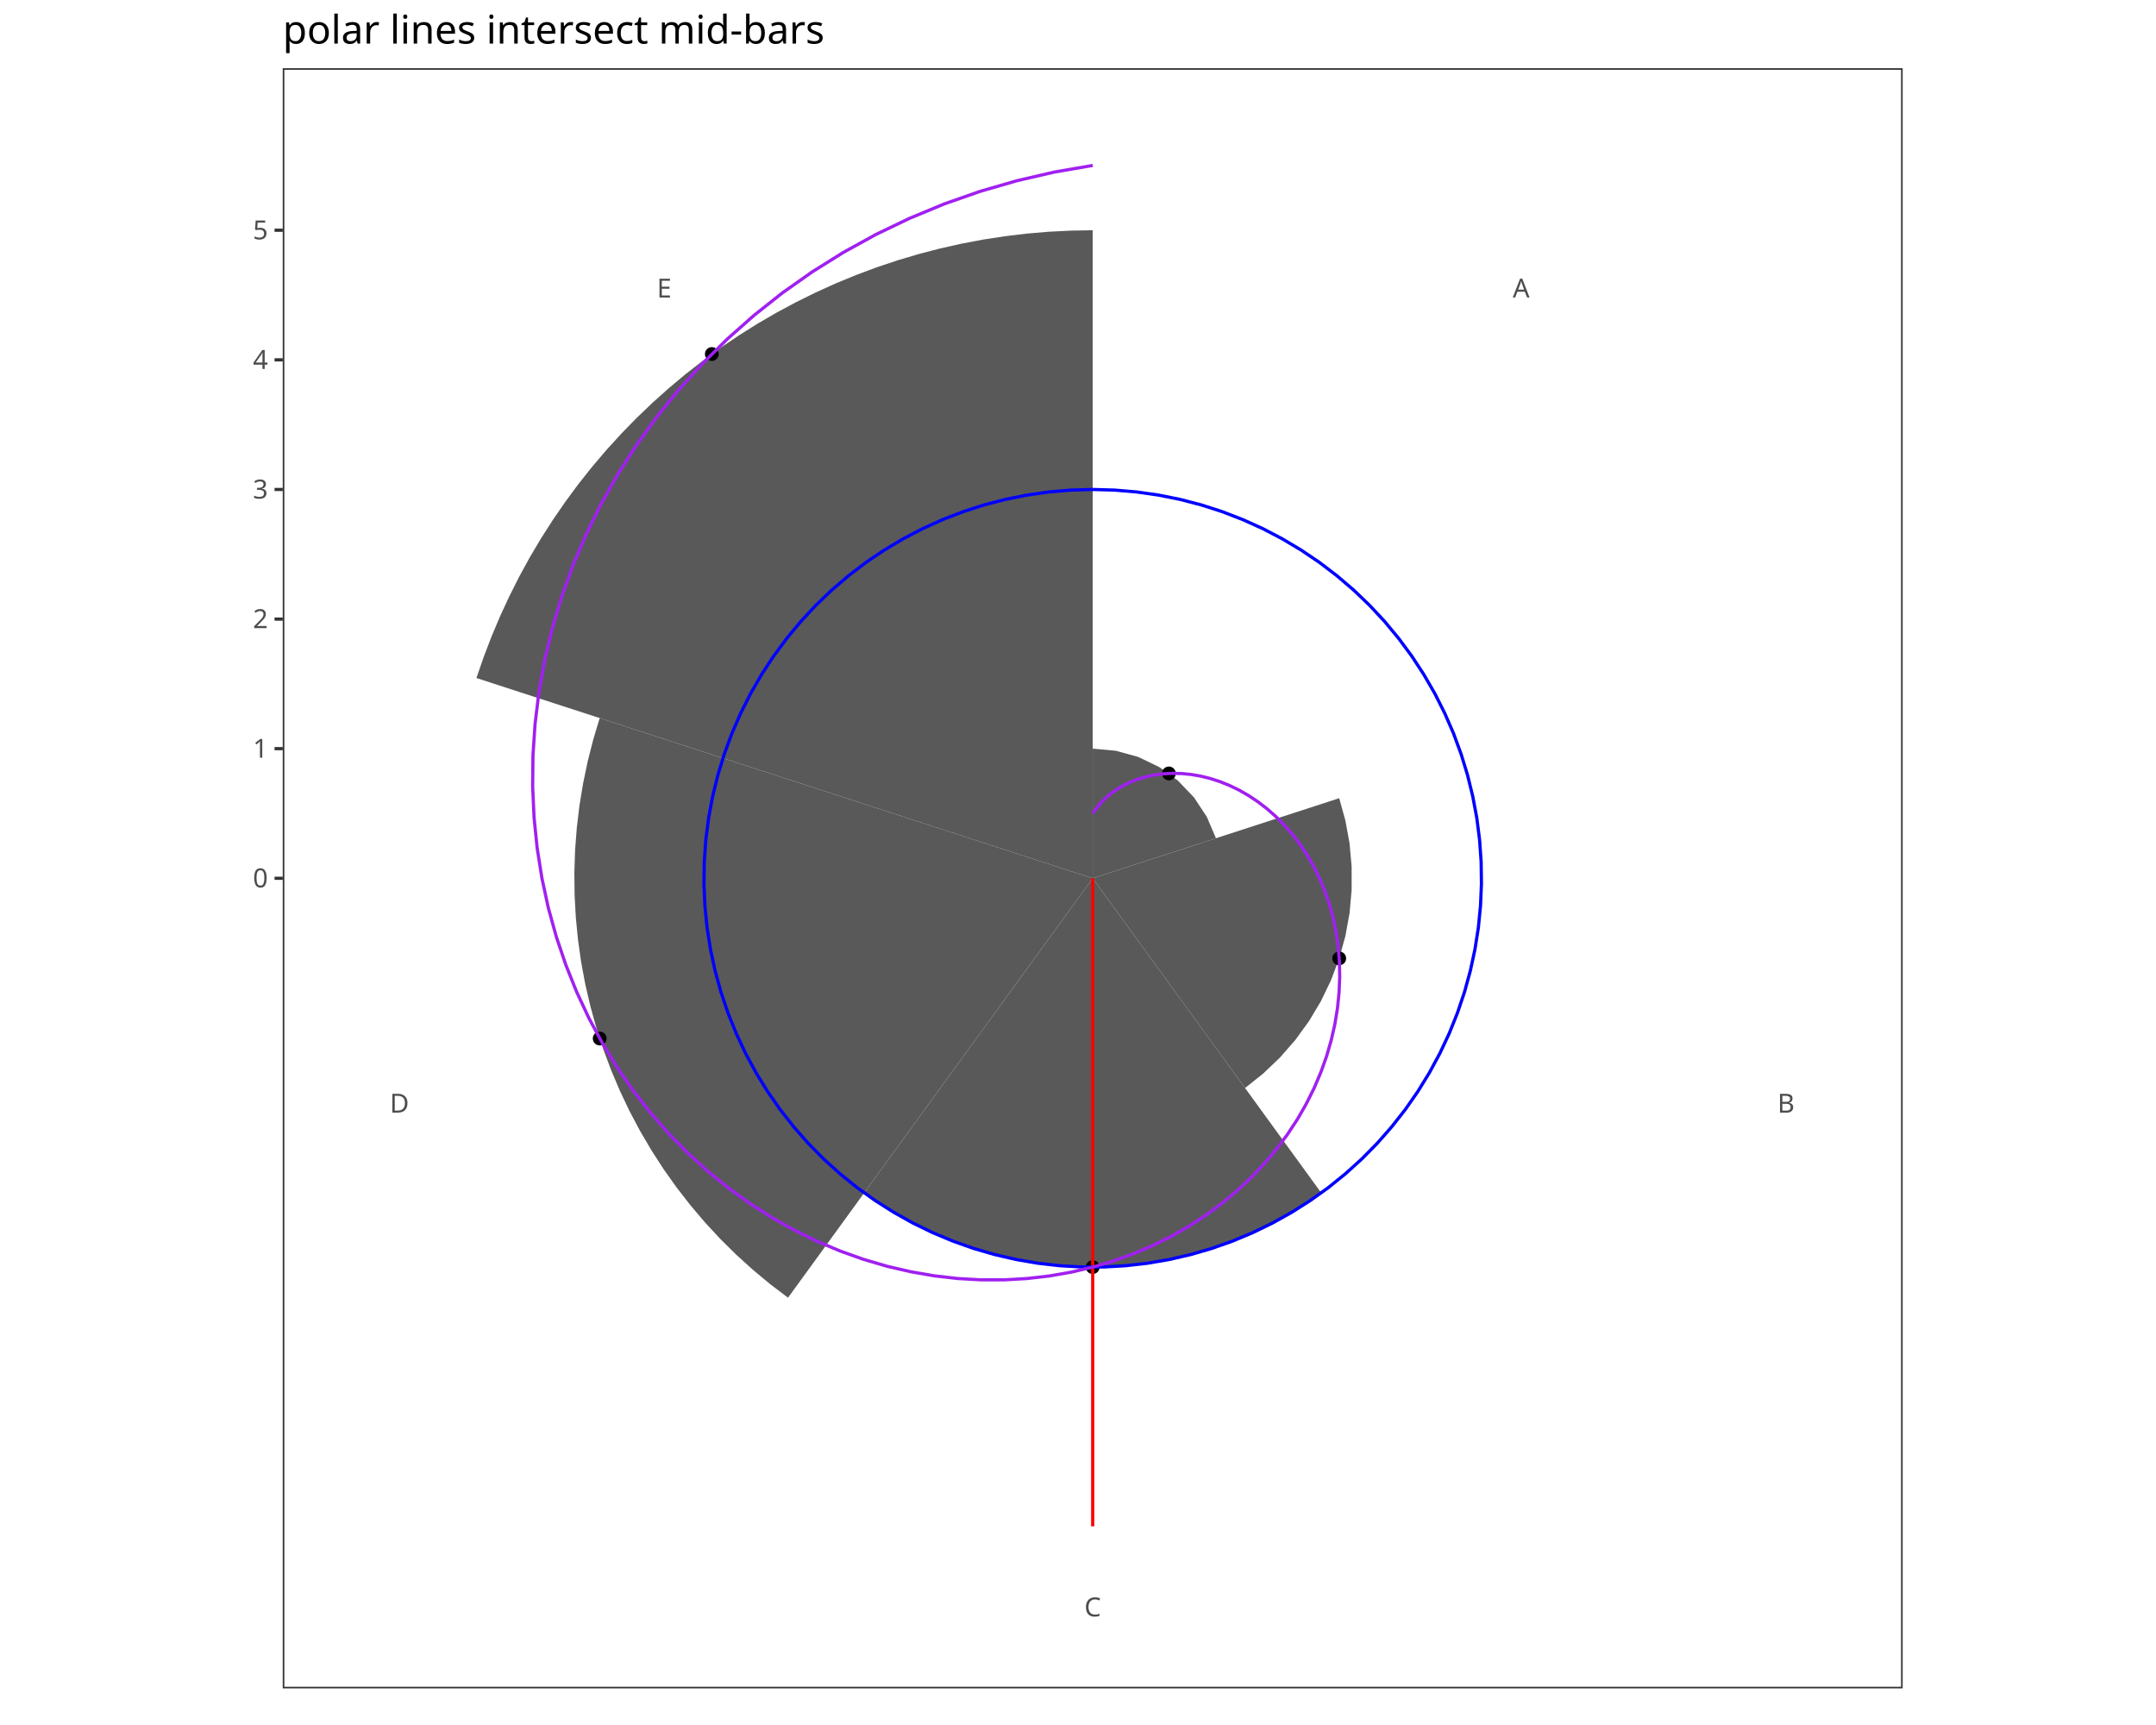
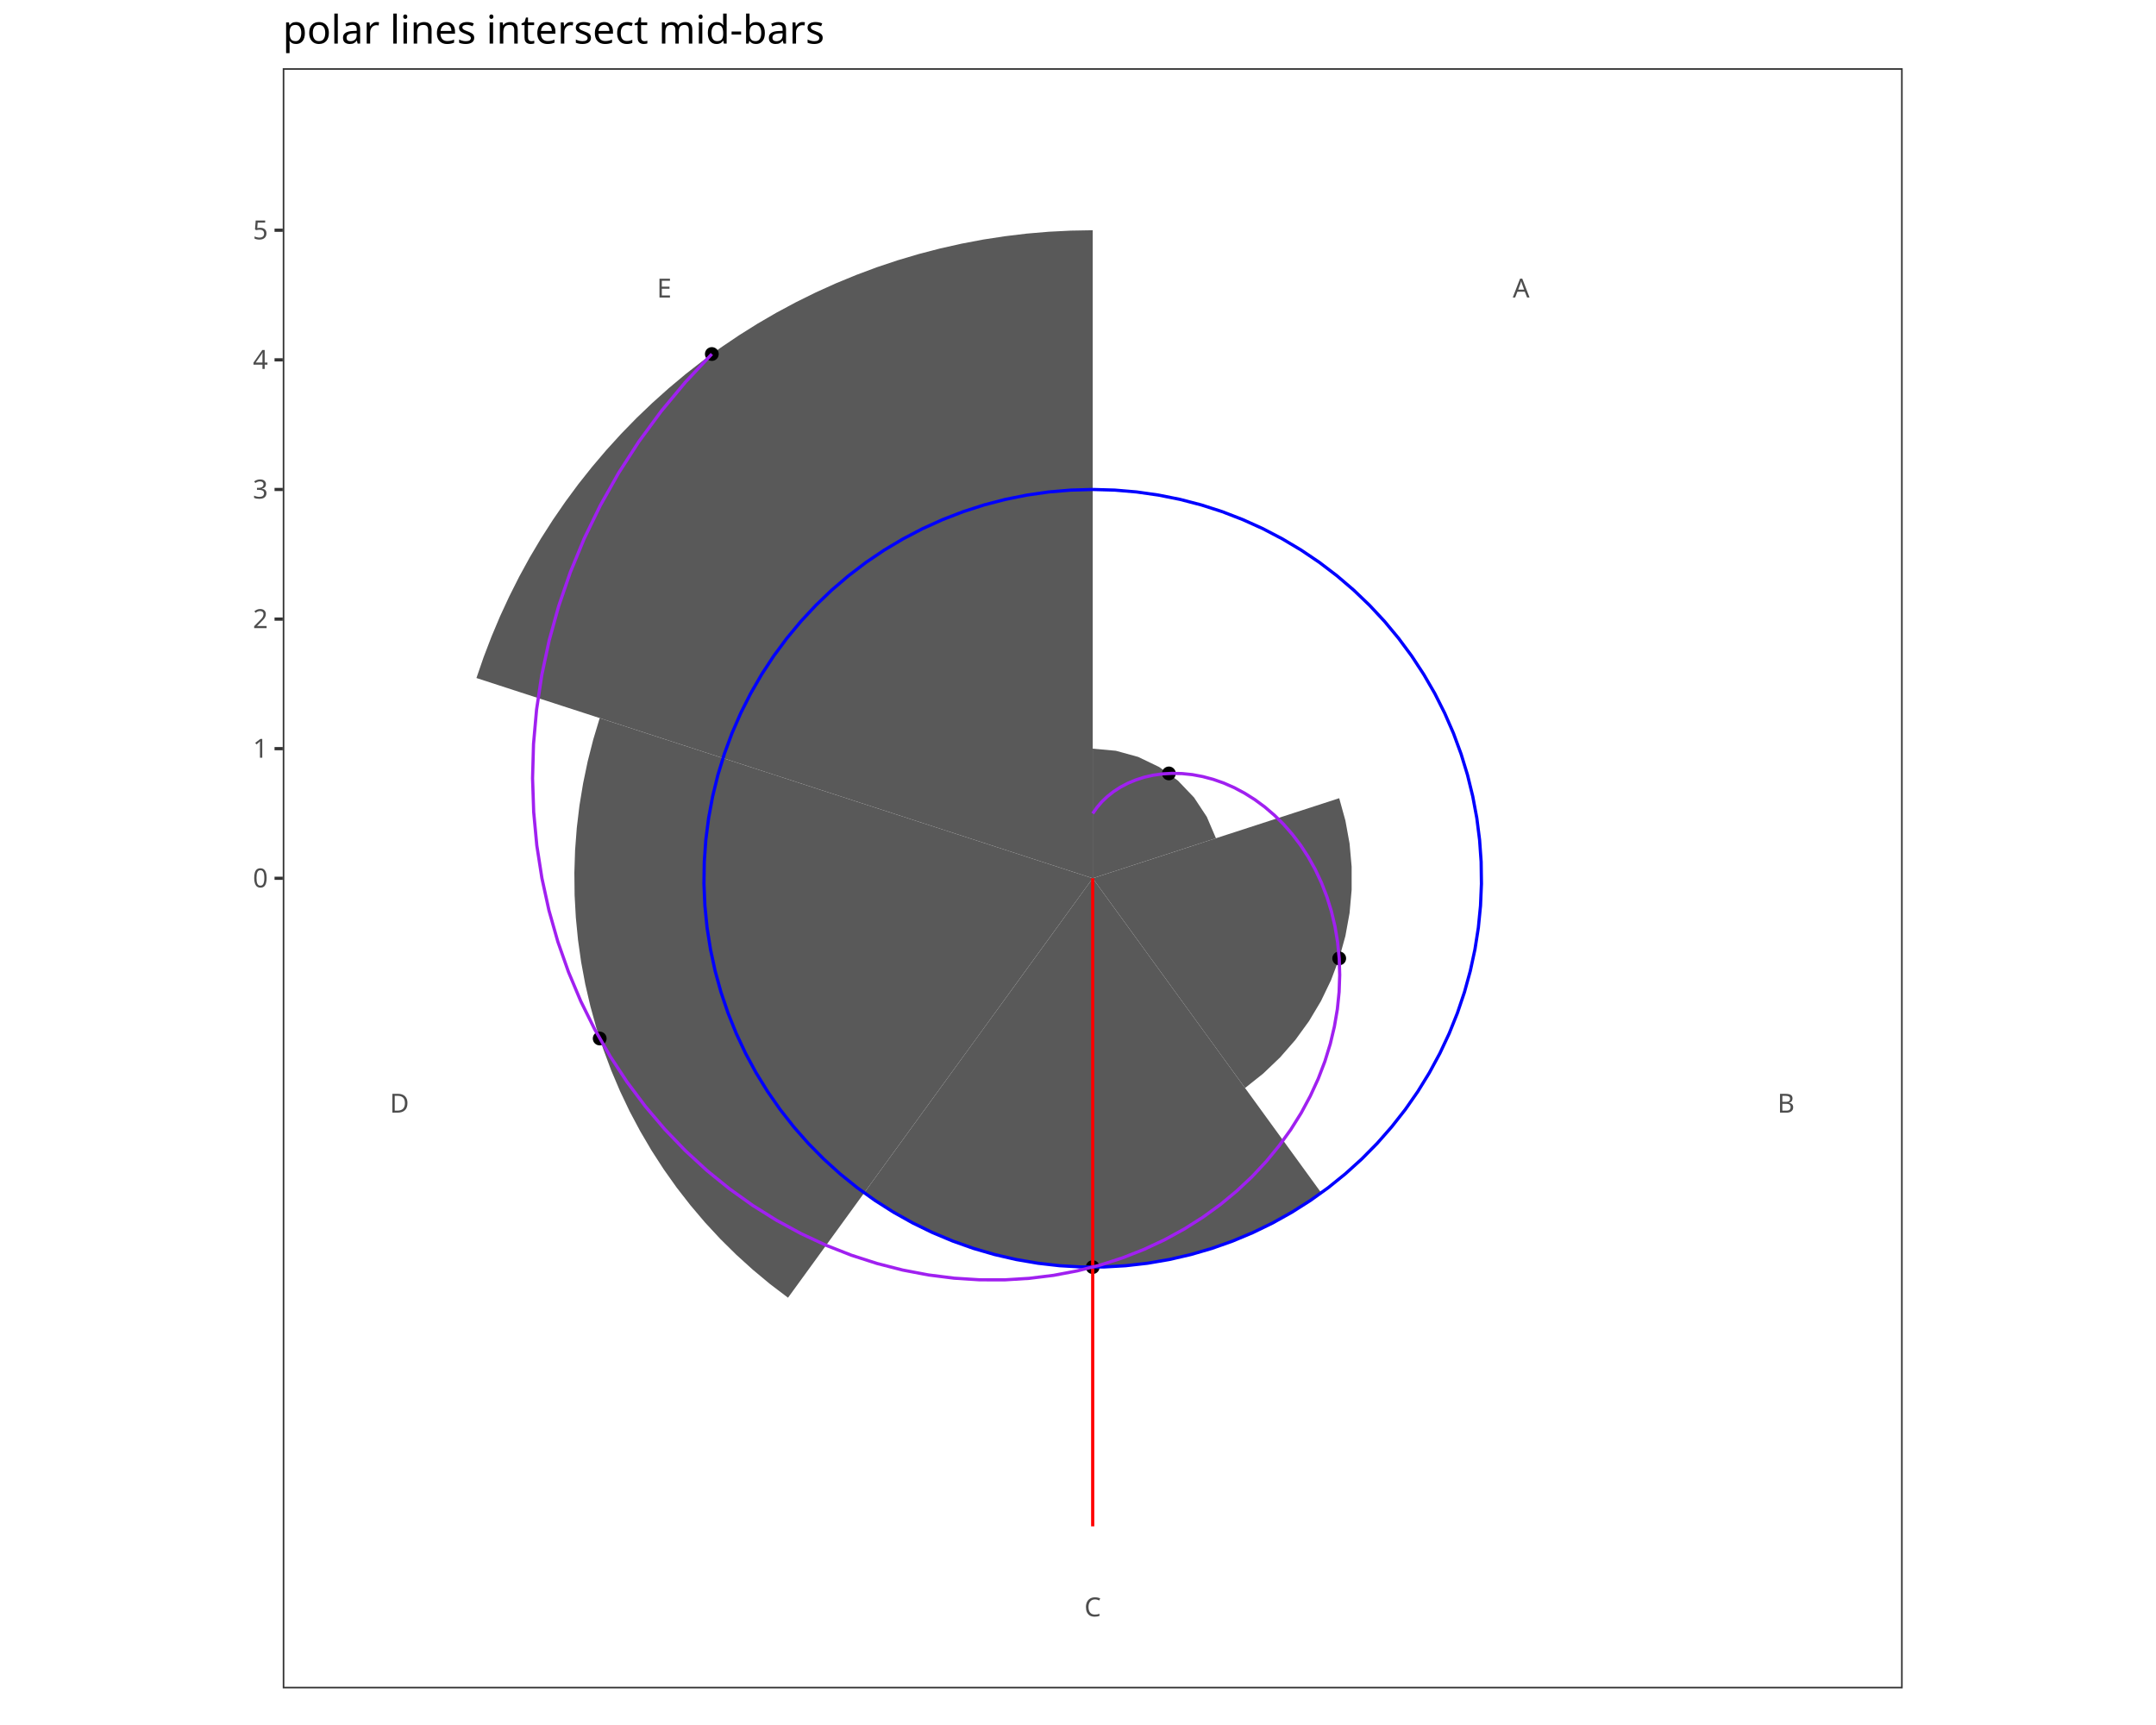
<svg xmlns="http://www.w3.org/2000/svg" class="svglite" data-engine-version="2.0" width="720.00pt" height="576.00pt" viewBox="0 0 720.00 576.00">
  <defs>
    <style type="text/css">
    .svglite line, .svglite polyline, .svglite polygon, .svglite path, .svglite rect, .svglite circle {
      fill: none;
      stroke: #000000;
      stroke-linecap: round;
      stroke-linejoin: round;
      stroke-miterlimit: 10.00;
    }
  </style>
  </defs>
  <rect width="100%" height="100%" style="stroke: none; fill: #FFFFFF;" />
  <defs>
    <clipPath id="cpMC4wMHw3MjAuMDB8MC4wMHw1NzYuMDA=">
      <rect x="0.00" y="0.00" width="720.00" height="576.00" />
    </clipPath>
  </defs>
  <g clip-path="url(#cpMC4wMHw3MjAuMDB8MC4wMHw1NzYuMDA=)">
</g>
  <defs>
    <clipPath id="cpNzkuMTJ8NjQwLjg4fDAuMDB8NTc2LjAw">
      <rect x="79.12" y="0.00" width="561.76" height="576.00" />
    </clipPath>
  </defs>
  <g clip-path="url(#cpNzkuMTJ8NjQwLjg4fDAuMDB8NTc2LjAw)">
    <rect x="79.12" y="0.00" width="561.76" height="576.00" style="stroke-width: 1.07; stroke: #FFFFFF; fill: #FFFFFF;" />
  </g>
  <g clip-path="url(#cpMC4wMHw3MjAuMDB8MC4wMHw1NzYuMDA=)">
</g>
  <defs>
    <clipPath id="cpOTQuNDJ8NjM1LjQwfDIyLjc4fDU2My43Ng==">
      <rect x="94.42" y="22.78" width="540.98" height="540.98" />
    </clipPath>
  </defs>
  <g clip-path="url(#cpOTQuNDJ8NjM1LjQwfDIyLjc4fDU2My43Ng==)">
    <rect x="94.42" y="22.78" width="540.98" height="540.98" style="stroke-width: 1.07; stroke: none; fill: #FFFFFF;" />
    <polygon points="364.91,249.99 372.64,250.69 380.12,252.75 387.11,256.12 393.39,260.68 398.75,266.29 403.02,272.76 406.07,279.90 397.84,282.57 389.61,285.25 381.38,287.92 373.15,290.60 364.91,293.27 364.91,293.27 364.91,284.62 364.91,275.96 364.91,267.31 364.91,258.65 " style="stroke-width: 1.07; stroke: none; stroke-linecap: butt; stroke-linejoin: miter; fill: #595959;" />
    <polygon points="447.23,266.53 449.30,274.01 450.69,281.65 451.38,289.39 451.38,297.16 450.69,304.89 449.30,312.53 447.23,320.02 444.50,327.29 441.13,334.29 437.15,340.96 432.59,347.24 427.48,353.09 421.86,358.46 415.79,363.30 411.16,356.93 406.54,350.57 401.91,344.20 397.29,337.83 392.66,331.47 388.04,325.10 383.41,318.74 378.79,312.37 374.16,306.00 369.54,299.64 364.91,293.27 364.91,293.27 372.40,290.84 379.88,288.41 387.36,285.98 394.85,283.55 402.33,281.11 409.81,278.68 417.30,276.25 424.78,273.82 432.27,271.39 439.75,268.96 " style="stroke-width: 1.07; stroke: none; stroke-linecap: butt; stroke-linejoin: miter; fill: #595959;" />
    <polygon points="441.23,398.31 435.11,402.50 428.76,406.33 422.20,409.79 415.45,412.87 408.54,415.56 401.49,417.85 394.32,419.73 387.05,421.21 379.71,422.26 372.33,422.90 364.91,423.11 357.50,422.90 350.11,422.26 342.77,421.21 335.51,419.73 328.33,417.85 321.28,415.56 314.37,412.87 307.63,409.79 301.07,406.33 294.72,402.50 288.60,398.31 293.09,392.13 297.58,385.95 302.07,379.78 306.55,373.60 311.04,367.42 315.53,361.24 320.02,355.06 324.51,348.88 329.00,342.70 333.49,336.52 337.98,330.35 342.47,324.17 346.96,317.99 351.45,311.81 355.93,305.63 360.42,299.45 364.91,293.27 364.91,293.27 369.40,299.45 373.89,305.63 378.38,311.81 382.87,317.99 387.36,324.17 391.85,330.35 396.34,336.52 400.83,342.70 405.32,348.88 409.80,355.06 414.29,361.24 418.78,367.42 423.27,373.60 427.76,379.78 432.25,385.95 436.74,392.13 " style="stroke-width: 1.07; stroke: none; stroke-linecap: butt; stroke-linejoin: miter; fill: #595959;" />
    <polygon points="263.16,433.32 257.19,428.79 251.42,423.99 245.86,418.95 240.53,413.68 235.43,408.18 230.58,402.46 225.97,396.54 221.63,390.42 217.56,384.12 213.76,377.65 210.24,371.03 207.02,364.25 204.09,357.35 201.47,350.32 199.15,343.19 197.15,335.96 195.45,328.65 194.08,321.28 193.03,313.85 192.30,306.39 191.89,298.90 191.81,291.40 192.05,283.90 192.62,276.42 193.51,268.97 194.73,261.57 196.26,254.23 198.11,246.96 200.27,239.78 207.43,242.10 214.59,244.43 221.75,246.76 228.91,249.08 236.06,251.41 243.22,253.73 250.38,256.06 257.54,258.38 264.70,260.71 271.86,263.04 279.01,265.36 286.17,267.69 293.33,270.01 300.49,272.34 307.65,274.67 314.81,276.99 321.96,279.32 329.12,281.64 336.28,283.97 343.44,286.30 350.60,288.62 357.75,290.95 364.91,293.27 364.91,293.27 360.49,299.36 356.06,305.45 351.64,311.54 347.22,317.63 342.79,323.72 338.37,329.81 333.94,335.90 329.52,341.99 325.10,348.08 320.67,354.16 316.25,360.25 311.82,366.34 307.40,372.43 302.98,378.52 298.55,384.61 294.13,390.70 289.70,396.79 285.28,402.88 280.86,408.97 276.43,415.06 272.01,421.15 267.58,427.24 " style="stroke-width: 1.07; stroke: none; stroke-linecap: butt; stroke-linejoin: miter; fill: #595959;" />
    <polygon points="159.11,226.40 161.50,219.45 164.13,212.59 166.98,205.82 170.07,199.15 173.37,192.59 176.90,186.14 180.65,179.82 184.61,173.63 188.78,167.57 193.14,161.66 197.71,155.91 202.47,150.31 207.42,144.87 212.55,139.61 217.86,134.53 223.33,129.63 228.97,124.91 234.77,120.39 240.71,116.07 246.80,111.96 253.03,108.05 259.38,104.36 265.86,100.89 272.45,97.63 279.14,94.61 285.94,91.81 292.82,89.24 299.79,86.91 306.84,84.82 313.95,82.97 321.12,81.36 328.34,79.99 335.61,78.88 342.90,78.00 350.23,77.38 357.57,77.01 364.91,76.88 364.91,84.34 364.91,91.80 364.91,99.27 364.91,106.73 364.91,114.19 364.91,121.65 364.91,129.11 364.91,136.58 364.91,144.04 364.91,151.50 364.91,158.96 364.91,166.42 364.91,173.88 364.91,181.35 364.91,188.81 364.91,196.27 364.91,203.73 364.91,211.19 364.91,218.66 364.91,226.12 364.91,233.58 364.91,241.04 364.91,248.50 364.91,255.96 364.91,263.43 364.91,270.89 364.91,278.35 364.91,285.81 364.91,293.27 364.91,293.27 357.82,290.97 350.72,288.66 343.62,286.36 336.53,284.05 329.43,281.74 322.33,279.44 315.24,277.13 308.14,274.83 301.04,272.52 293.95,270.21 286.85,267.91 279.75,265.60 272.66,263.30 265.56,260.99 258.46,258.69 251.37,256.38 244.27,254.07 237.17,251.77 230.08,249.46 222.98,247.16 215.89,244.85 208.79,242.54 201.69,240.24 194.60,237.93 187.50,235.63 180.40,233.32 173.31,231.02 166.21,228.71 " style="stroke-width: 1.07; stroke: none; stroke-linecap: butt; stroke-linejoin: miter; fill: #595959;" />
    <circle cx="390.35" cy="258.26" r="1.95" style="stroke-width: 0.71; fill: #000000;" />
    <circle cx="447.23" cy="320.02" r="1.95" style="stroke-width: 0.71; fill: #000000;" />
    <circle cx="364.91" cy="423.11" r="1.95" style="stroke-width: 0.71; fill: #000000;" />
    <circle cx="200.27" cy="346.77" r="1.95" style="stroke-width: 0.71; fill: #000000;" />
    <circle cx="237.72" cy="118.21" r="1.95" style="stroke-width: 0.71; fill: #000000;" />
    <polyline points="364.91,293.27 364.91,300.73 364.91,308.20 364.91,315.66 364.91,323.12 364.91,330.58 364.91,338.04 364.91,345.51 364.91,352.97 364.91,360.43 364.91,367.89 364.91,375.35 364.91,382.81 364.91,390.28 364.91,397.74 364.91,405.20 364.91,412.66 364.91,420.12 364.91,427.58 364.91,435.05 364.91,442.51 364.91,449.97 364.91,457.43 364.91,464.89 364.91,472.36 364.91,479.82 364.91,487.28 364.91,494.74 364.91,502.20 364.91,509.66 " style="stroke-width: 1.07; stroke: #FF0000; stroke-linecap: butt;" />
    <polyline points="364.91,163.44 372.26,163.65 379.58,164.27 386.86,165.31 394.06,166.75 401.17,168.60 408.17,170.85 415.02,173.50 421.72,176.52 428.23,179.93 434.54,183.69 440.63,187.80 446.48,192.26 452.06,197.03 457.37,202.12 462.38,207.49 467.07,213.15 471.44,219.05 475.47,225.20 479.15,231.56 482.45,238.12 485.39,244.86 487.93,251.76 490.08,258.78 491.83,265.92 493.18,273.14 494.11,280.43 494.63,287.76 494.73,295.11 494.42,302.45 493.70,309.76 492.56,317.02 491.01,324.21 489.06,331.29 486.71,338.25 483.97,345.07 480.85,351.72 477.35,358.19 473.50,364.45 469.30,370.48 464.76,376.26 459.91,381.78 454.75,387.01 449.30,391.94 443.59,396.56 437.62,400.84 431.42,404.78 425.00,408.37 418.39,411.58 411.61,414.42 404.68,416.87 397.63,418.92 390.47,420.57 383.23,421.81 375.92,422.64 368.59,423.06 361.24,423.06 353.90,422.64 346.60,421.81 339.36,420.57 332.20,418.92 325.14,416.87 318.21,414.42 311.43,411.58 304.83,408.37 298.41,404.78 292.21,400.84 286.24,396.56 280.52,391.94 275.08,387.01 269.92,381.78 265.06,376.26 260.53,370.48 256.33,364.45 252.47,358.19 248.98,351.72 245.86,345.07 243.12,338.25 240.77,331.29 238.82,324.21 237.27,317.02 236.13,309.76 235.40,302.45 235.09,295.11 235.20,287.76 235.71,280.43 236.65,273.14 237.99,265.92 239.74,258.78 241.89,251.76 244.44,244.86 247.37,238.12 250.68,231.56 254.35,225.20 258.38,219.05 262.75,213.15 267.45,207.49 272.46,202.12 277.76,197.03 283.35,192.26 289.19,187.80 295.28,183.69 301.59,179.93 308.11,176.52 314.80,173.50 321.66,170.85 328.65,168.60 335.77,166.75 342.97,165.31 350.25,164.27 357.57,163.65 364.91,163.44 " style="stroke-width: 1.07; stroke: #0000FF; stroke-linecap: butt;" />
-     <polyline points="364.91,271.63 366.19,269.80 367.66,268.05 369.32,266.40 371.17,264.85 373.20,263.44 375.40,262.16 377.76,261.04 380.27,260.09 382.91,259.32 385.69,258.75 388.57,258.38 391.56,258.23 394.62,258.30 397.75,258.60 400.94,259.15 404.15,259.94 407.39,260.99 410.62,262.29 413.82,263.84 416.99,265.66 420.11,267.74 423.14,270.07 426.08,272.66 428.90,275.51 431.59,278.60 434.13,281.93 436.50,285.49 438.68,289.27 440.65,293.27 442.40,297.47 443.92,301.86 445.17,306.43 446.17,311.16 446.88,316.03 447.29,321.03 447.40,326.14 447.19,331.34 446.66,336.61 445.79,341.94 444.58,347.29 443.03,352.65 441.12,358.00 438.86,363.32 436.24,368.57 433.27,373.75 429.94,378.81 426.26,383.75 422.23,388.54 417.86,393.15 413.16,397.56 408.14,401.76 402.80,405.70 397.15,409.39 391.22,412.78 385.01,415.87 378.55,418.64 371.84,421.05 364.91,423.11 357.78,424.78 350.47,426.06 343.00,426.92 335.40,427.36 327.68,427.36 319.88,426.92 312.02,426.02 304.13,424.65 296.23,422.82 288.36,420.51 280.54,417.72 272.79,414.45 265.16,410.71 257.67,406.49 250.34,401.80 243.21,396.65 236.31,391.04 229.66,384.98 223.29,378.48 217.24,371.56 211.52,364.24 206.17,356.52 201.22,348.43 196.67,339.98 192.57,331.21 188.93,322.12 185.77,312.76 183.11,303.13 180.98,293.27 179.39,283.21 178.35,272.98 177.88,262.61 177.99,252.13 178.70,241.57 180.00,230.97 181.91,220.36 184.44,209.78 187.57,199.25 191.32,188.83 195.69,178.54 200.66,168.41 206.24,158.50 212.42,148.82 219.18,139.42 226.51,130.34 234.41,121.60 242.85,113.24 251.81,105.30 261.28,97.80 271.23,90.79 281.64,84.28 292.48,78.31 303.73,72.91 315.35,68.09 327.31,63.90 339.58,60.35 352.13,57.45 364.91,55.24 " style="stroke-width: 1.07; stroke: #A020F0; stroke-linecap: butt;" />
+     <polyline points="364.91,271.63 366.31,269.65 367.93,267.75 369.79,265.98 371.86,264.34 374.14,262.86 376.62,261.55 379.28,260.44 382.10,259.53 385.09,258.85 388.21,258.41 391.44,258.23 394.78,258.31 398.19,258.66 401.66,259.31 405.16,260.24 408.68,261.47 412.18,263.01 415.65,264.86 419.06,267.01 422.39,269.47 425.61,272.23 428.69,275.28 431.62,278.64 434.37,282.27 436.92,286.18 439.24,290.35 441.31,294.77 443.11,299.43 444.62,304.30 445.83,309.37 446.70,314.62 447.23,320.02 447.40,325.56 447.20,331.21 446.62,336.94 445.63,342.74 444.25,348.56 442.45,354.40 440.23,360.20 437.59,365.95 434.54,371.62 431.06,377.18 427.16,382.59 422.86,387.83 418.15,392.87 413.04,397.67 407.55,402.21 401.69,406.46 395.48,410.39 388.92,413.98 382.05,417.19 374.89,420.01 367.45,422.41 359.76,424.36 351.86,425.85 343.76,426.85 335.49,427.36 327.10,427.34 318.61,426.80 310.05,425.72 301.46,424.09 292.88,421.89 284.34,419.14 275.88,415.82 267.53,411.93 259.34,407.48 251.34,402.48 243.56,396.92 236.05,390.82 228.85,384.19 221.98,377.05 215.49,369.41 209.41,361.29 203.77,352.72 198.61,343.72 193.95,334.32 189.84,324.54 186.28,314.41 183.32,303.98 180.98,293.27 179.27,282.33 178.23,271.18 177.85,259.87 178.17,248.44 179.19,236.94 180.93,225.40 183.39,213.87 186.57,202.40 190.48,191.03 195.11,179.81 200.47,168.79 206.54,158.01 213.31,147.51 220.78,137.35 228.92,127.57 237.72,118.21 " style="stroke-width: 1.07; stroke: #A020F0; stroke-linecap: butt;" />
    <text x="508.00" y="99.35" text-anchor="middle" style="font-size: 8.80px; fill: #4D4D4D; font-family: sans;" textLength="5.87px" lengthAdjust="spacingAndGlyphs">A</text>
    <text x="596.44" y="371.53" text-anchor="middle" style="font-size: 8.80px; fill: #4D4D4D; font-family: sans;" textLength="5.87px" lengthAdjust="spacingAndGlyphs">B</text>
    <text x="364.91" y="539.74" text-anchor="middle" style="font-size: 8.80px; fill: #4D4D4D; font-family: sans;" textLength="6.36px" lengthAdjust="spacingAndGlyphs">C</text>
    <text x="133.39" y="371.53" text-anchor="middle" style="font-size: 8.80px; fill: #4D4D4D; font-family: sans;" textLength="6.36px" lengthAdjust="spacingAndGlyphs">D</text>
    <text x="221.82" y="99.35" text-anchor="middle" style="font-size: 8.80px; fill: #4D4D4D; font-family: sans;" textLength="5.87px" lengthAdjust="spacingAndGlyphs">E</text>
    <rect x="94.42" y="22.78" width="540.98" height="540.98" style="stroke-width: 1.07; stroke: #333333;" />
  </g>
  <g clip-path="url(#cpMC4wMHw3MjAuMDB8MC4wMHw1NzYuMDA=)">
    <text x="89.49" y="296.30" text-anchor="end" style="font-size: 8.80px; fill: #4D4D4D; font-family: sans;" textLength="4.89px" lengthAdjust="spacingAndGlyphs">0</text>
    <text x="89.49" y="253.02" text-anchor="end" style="font-size: 8.80px; fill: #4D4D4D; font-family: sans;" textLength="4.89px" lengthAdjust="spacingAndGlyphs">1</text>
    <text x="89.49" y="209.74" text-anchor="end" style="font-size: 8.80px; fill: #4D4D4D; font-family: sans;" textLength="4.89px" lengthAdjust="spacingAndGlyphs">2</text>
    <text x="89.49" y="166.47" text-anchor="end" style="font-size: 8.80px; fill: #4D4D4D; font-family: sans;" textLength="4.89px" lengthAdjust="spacingAndGlyphs">3</text>
    <text x="89.49" y="123.19" text-anchor="end" style="font-size: 8.80px; fill: #4D4D4D; font-family: sans;" textLength="4.89px" lengthAdjust="spacingAndGlyphs">4</text>
    <text x="89.49" y="79.91" text-anchor="end" style="font-size: 8.80px; fill: #4D4D4D; font-family: sans;" textLength="4.89px" lengthAdjust="spacingAndGlyphs">5</text>
    <polyline points="91.68,293.27 94.42,293.27 " style="stroke-width: 1.07; stroke: #333333; stroke-linecap: butt;" />
    <polyline points="91.68,249.99 94.42,249.99 " style="stroke-width: 1.07; stroke: #333333; stroke-linecap: butt;" />
    <polyline points="91.68,206.72 94.42,206.72 " style="stroke-width: 1.07; stroke: #333333; stroke-linecap: butt;" />
    <polyline points="91.68,163.44 94.42,163.44 " style="stroke-width: 1.07; stroke: #333333; stroke-linecap: butt;" />
    <polyline points="91.68,120.16 94.42,120.16 " style="stroke-width: 1.07; stroke: #333333; stroke-linecap: butt;" />
    <polyline points="91.68,76.88 94.42,76.88 " style="stroke-width: 1.07; stroke: #333333; stroke-linecap: butt;" />
    <text x="94.42" y="14.56" style="font-size: 13.20px; font-family: sans;" textLength="168.75px" lengthAdjust="spacingAndGlyphs">polar lines intersect mid-bars</text>
  </g>
</svg>
